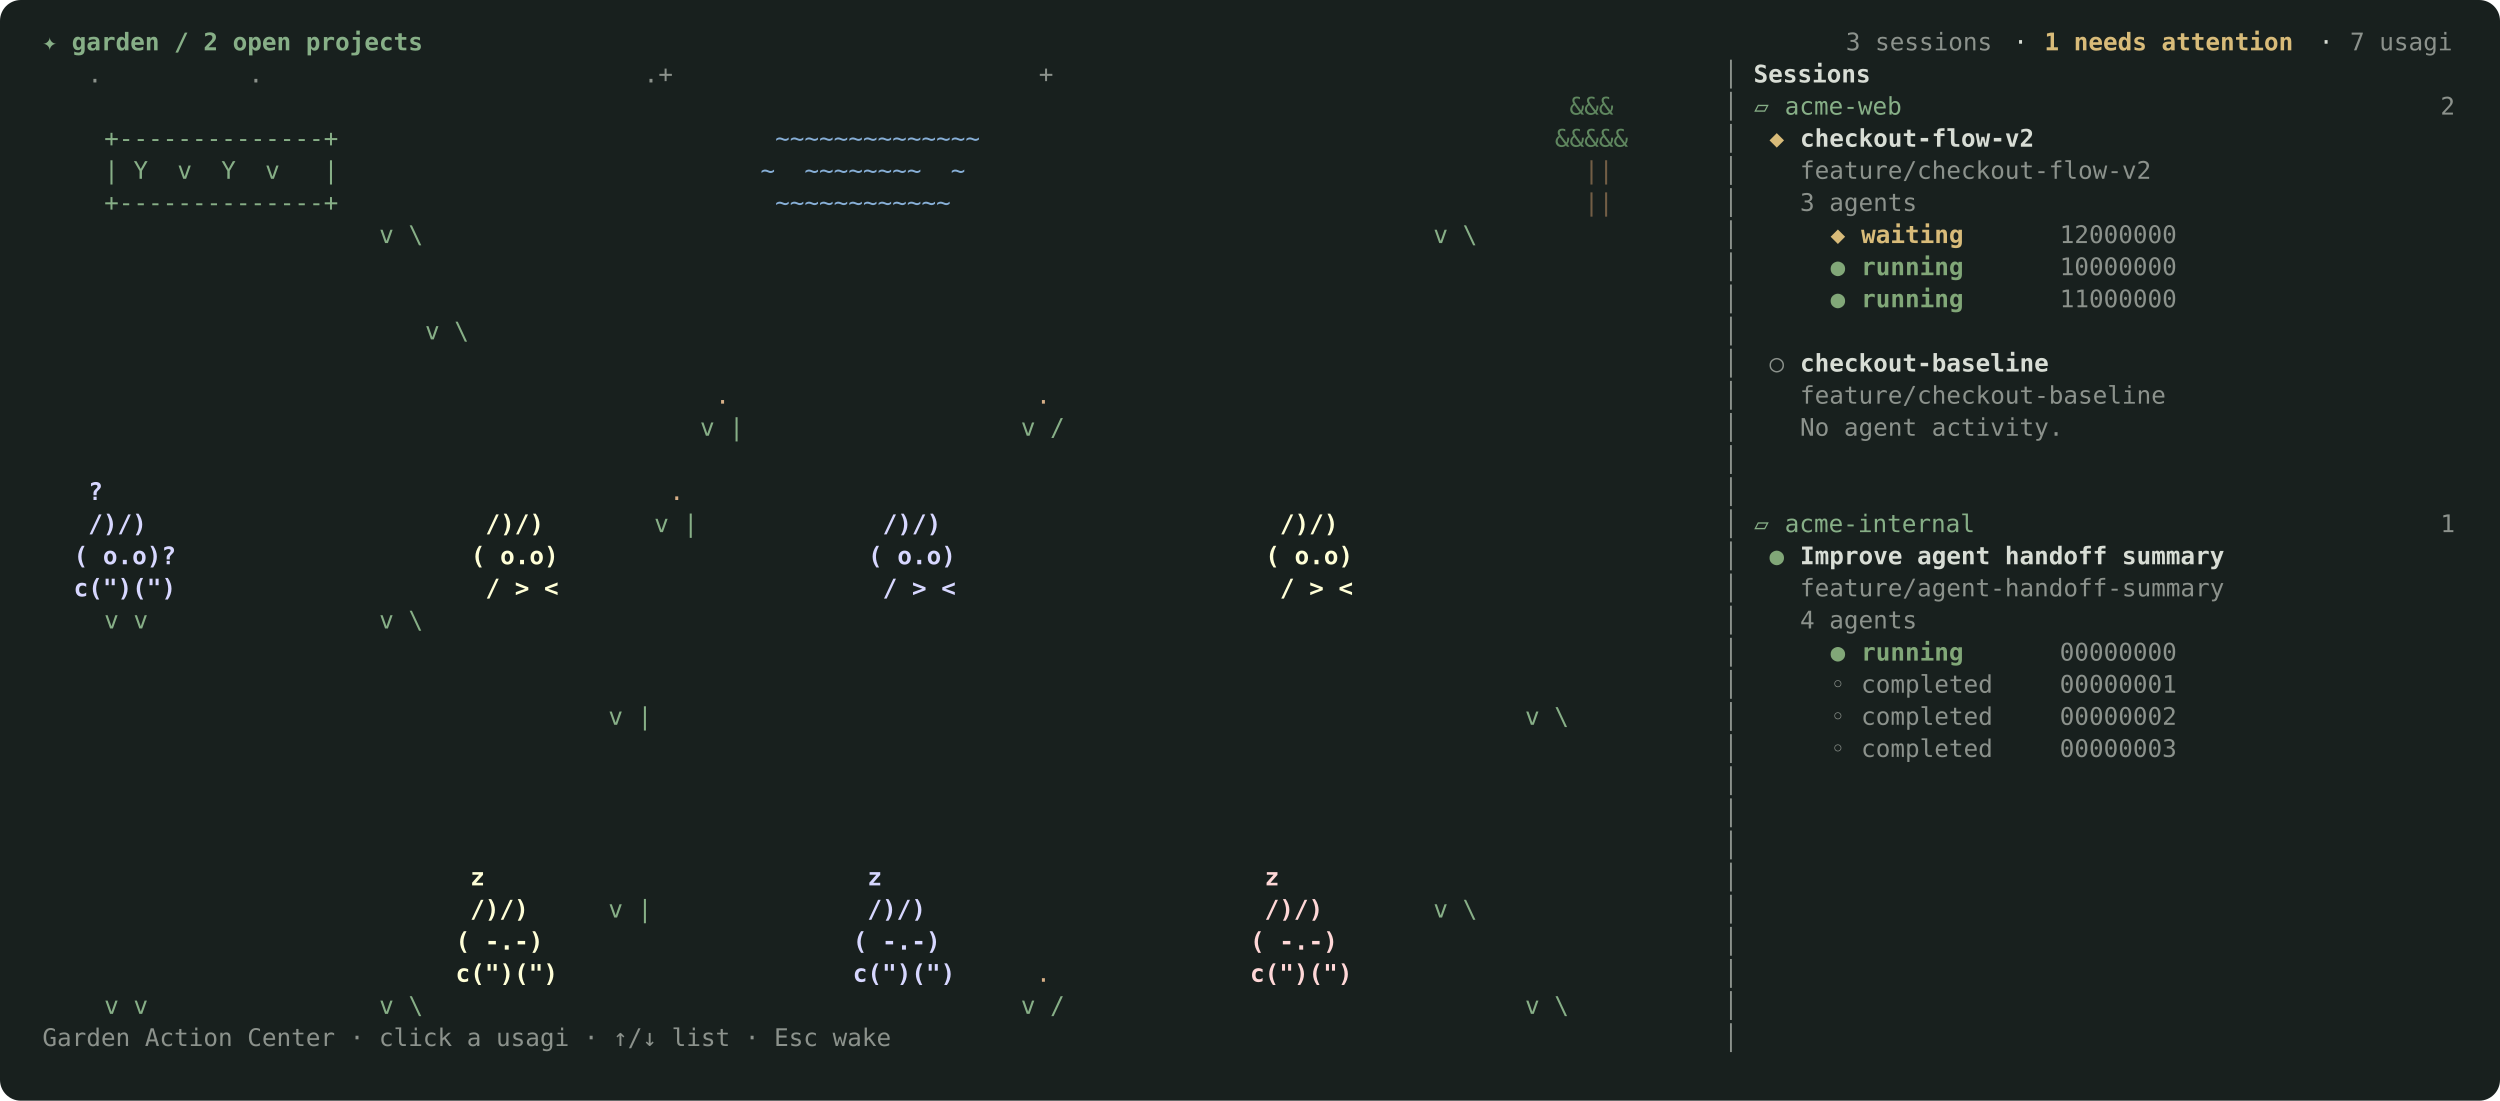
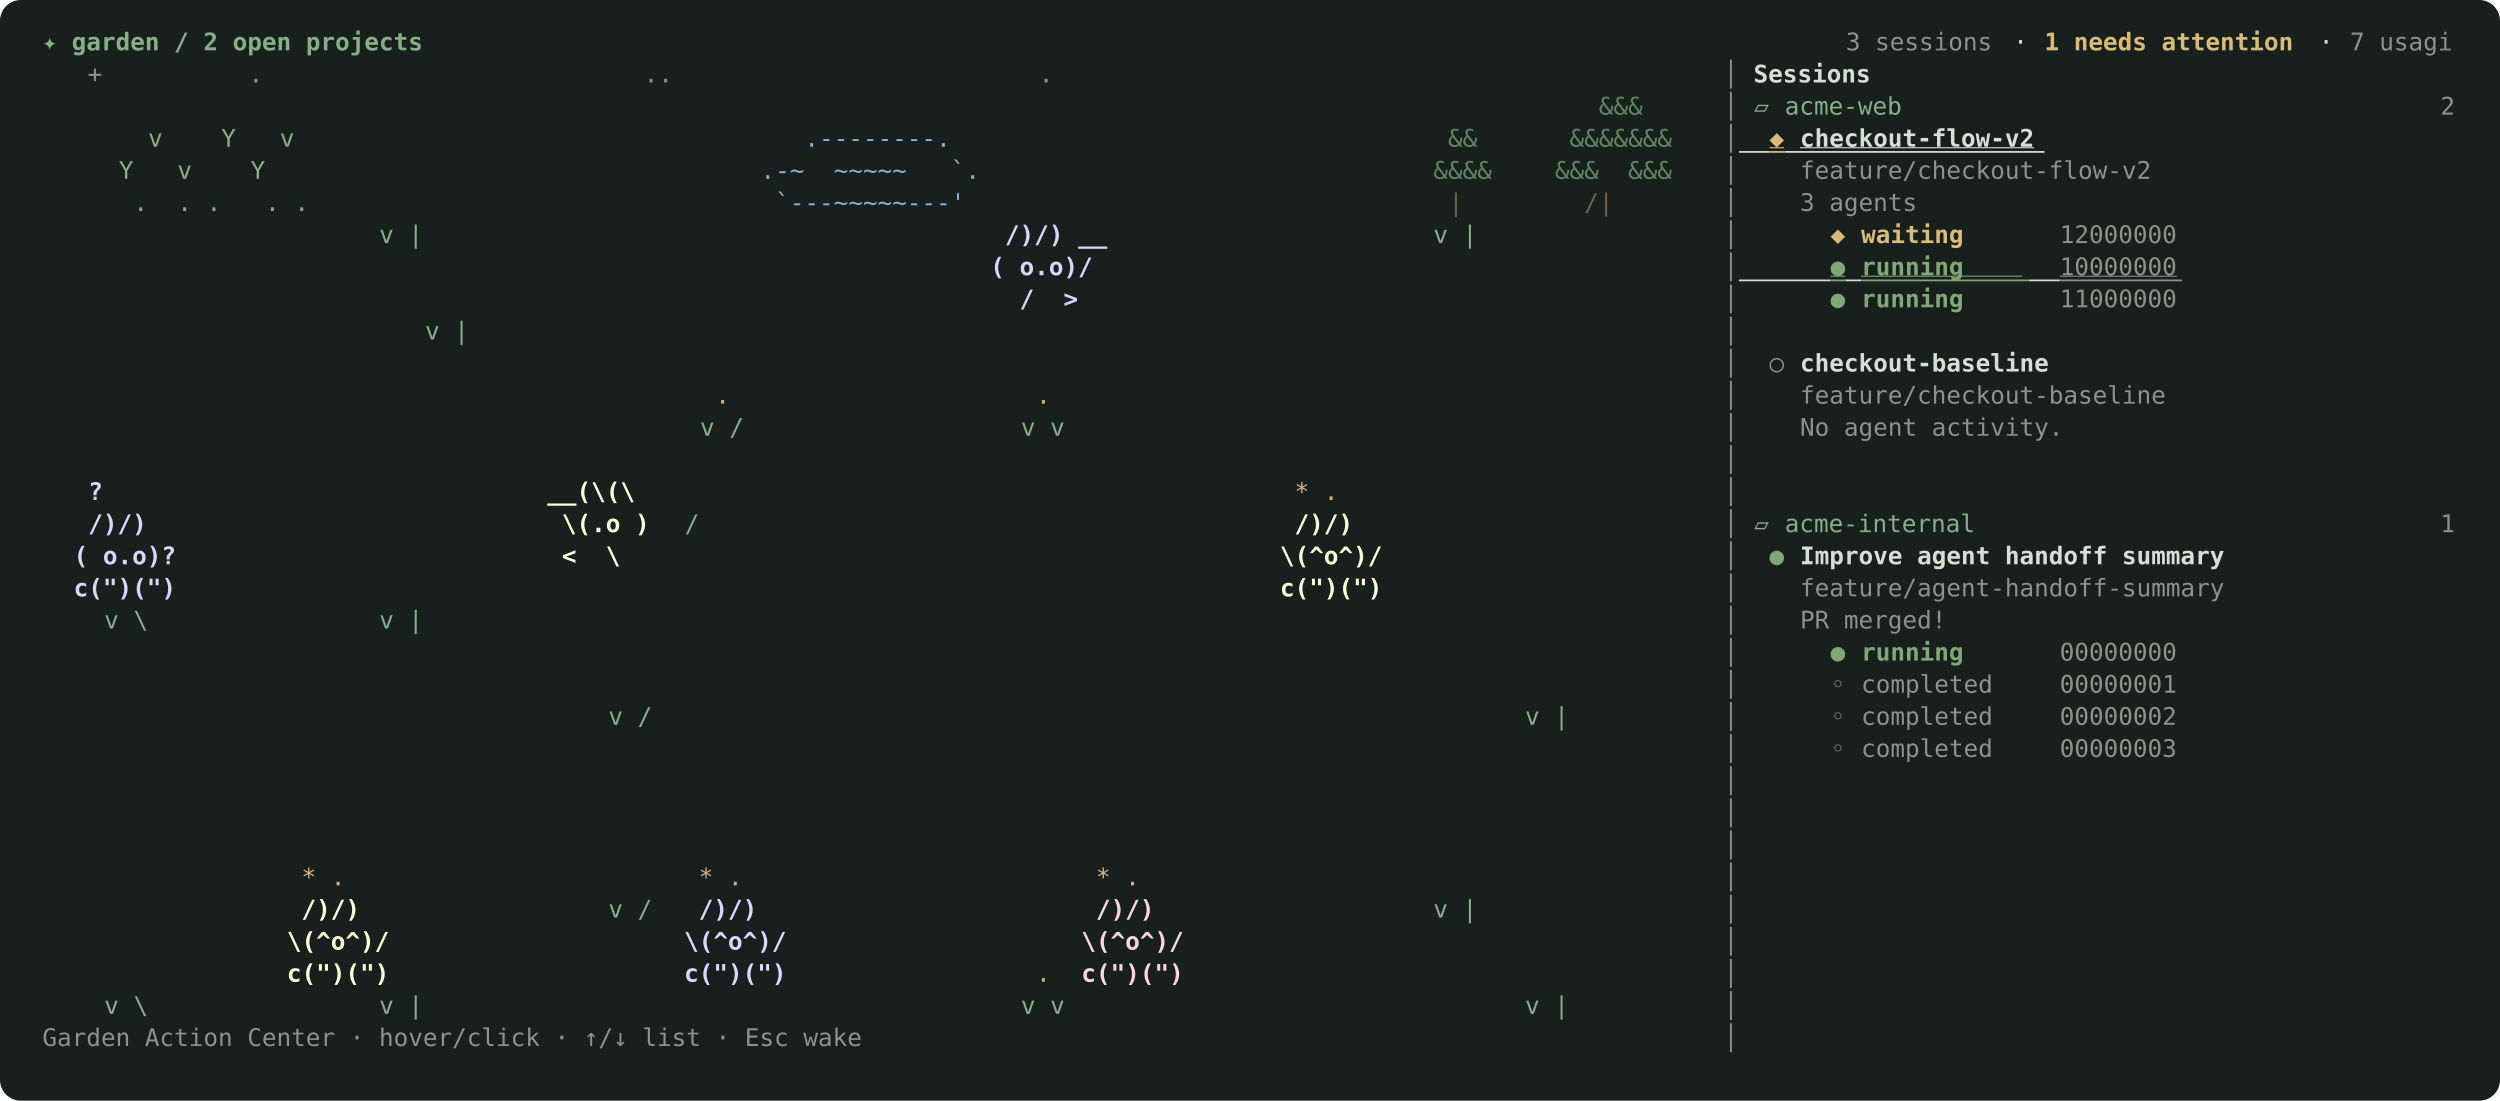
<svg xmlns="http://www.w3.org/2000/svg" width="1440" height="634" viewBox="0 0 1440 634" role="img" aria-labelledby="title desc">
  <rect width="1440" height="634" rx="12" fill="#18201e" />
  <g font-family="Menlo, monospace" font-size="14" xml:space="preserve">
    <text x="16.0" y="29.0" textLength="237.6" lengthAdjust="spacingAndGlyphs" fill="#87af87" font-weight="700"> ✦ garden / 2 open projects</text>
    <text x="1063.2" y="29.0" textLength="88.0" lengthAdjust="spacingAndGlyphs" fill="#d8ddd5" opacity="0.6">3 sessions</text>
    <text x="1151.2" y="29.0" textLength="26.4" lengthAdjust="spacingAndGlyphs" fill="#d8ddd5"> · </text>
    <text x="1177.6" y="29.0" textLength="149.6" lengthAdjust="spacingAndGlyphs" fill="#d8bb79" font-weight="700">1 needs attention</text>
    <text x="1327.2" y="29.0" textLength="26.4" lengthAdjust="spacingAndGlyphs" fill="#d8ddd5"> · </text>
    <text x="1353.6" y="29.0" textLength="61.6" lengthAdjust="spacingAndGlyphs" fill="#d8ddd5" opacity="0.6">7 usagi</text>
-     <text x="33.6" y="47.5" textLength="941.6" lengthAdjust="spacingAndGlyphs" fill="#d8ddd5" opacity="0.6">  .          .                          .+                         +                                       </text>
+     <text x="33.6" y="47.5" textLength="941.6" lengthAdjust="spacingAndGlyphs" fill="#d8ddd5" opacity="0.6">  +          .                          ..                         .                                       </text>
    <text x="992.8" y="47.5" textLength="8.8" lengthAdjust="spacingAndGlyphs" fill="#d8ddd5" opacity="0.6">│</text>
    <text x="1001.6" y="47.5" textLength="79.2" lengthAdjust="spacingAndGlyphs" fill="#d8ddd5" font-weight="700"> Sessions</text>
-     <text x="887.2" y="66.0" textLength="44.0" lengthAdjust="spacingAndGlyphs" fill="#5f875f">  &amp;&amp;&amp;</text>
+     <text x="887.2" y="66.0" textLength="61.6" lengthAdjust="spacingAndGlyphs" fill="#5f875f">    &amp;&amp;&amp;</text>
    <text x="992.8" y="66.0" textLength="8.8" lengthAdjust="spacingAndGlyphs" fill="#d8ddd5" opacity="0.6">│</text>
    <text x="1010.4" y="66.0" textLength="8.8" lengthAdjust="spacingAndGlyphs" fill="#87af87">▱</text>
    <text x="1028.0" y="66.0" textLength="360.8" lengthAdjust="spacingAndGlyphs" fill="#87af87">acme-web                                 </text>
    <text x="1388.8" y="66.0" textLength="26.4" lengthAdjust="spacingAndGlyphs" fill="#d8ddd5" opacity="0.6">  2</text>
-     <text x="60.0" y="84.5" textLength="140.8" lengthAdjust="spacingAndGlyphs" fill="#87af87">+--------------+</text>
-     <text x="429.6" y="84.5" textLength="140.8" lengthAdjust="spacingAndGlyphs" fill="#87afd7">  ~~~~~~~~~~~~~~</text>
-     <text x="887.2" y="84.5" textLength="52.8" lengthAdjust="spacingAndGlyphs" fill="#5f875f"> &amp;&amp;&amp;&amp;&amp;</text>
+     <text x="60.0" y="84.5" textLength="114.4" lengthAdjust="spacingAndGlyphs" fill="#87af87">   v    Y   v</text>
+     <text x="429.6" y="84.5" textLength="123.2" lengthAdjust="spacingAndGlyphs" fill="#87afd7">    .--------.</text>
+     <text x="825.6" y="84.5" textLength="26.4" lengthAdjust="spacingAndGlyphs" fill="#5f875f"> &amp;&amp;</text>
+     <text x="887.2" y="84.5" textLength="79.2" lengthAdjust="spacingAndGlyphs" fill="#5f875f">  &amp;&amp;&amp;&amp;&amp;&amp;&amp;</text>
    <text x="992.8" y="84.5" textLength="8.8" lengthAdjust="spacingAndGlyphs" fill="#d8ddd5" opacity="0.6">│</text>
-     <text x="1019.2" y="84.5" textLength="8.8" lengthAdjust="spacingAndGlyphs" fill="#d8bb79">◆</text>
-     <text x="1036.8" y="84.5" textLength="140.8" lengthAdjust="spacingAndGlyphs" fill="#d8ddd5" font-weight="700">checkout-flow-v2</text>
-     <text x="60.0" y="103.0" textLength="140.8" lengthAdjust="spacingAndGlyphs" fill="#87af87">| Y  v  Y  v   |</text>
-     <text x="429.6" y="103.0" textLength="132.0" lengthAdjust="spacingAndGlyphs" fill="#87afd7"> ~  ~~~~~~~~  ~</text>
-     <text x="887.2" y="103.0" textLength="44.0" lengthAdjust="spacingAndGlyphs" fill="#af875f" opacity="0.6">   ||</text>
+     <line x1="1001.6" x2="1019.2" y1="87.5" y2="87.5" stroke="#d8ddd5" stroke-width="1" opacity="1" />
+     <text x="1019.2" y="84.5" textLength="8.8" lengthAdjust="spacingAndGlyphs" fill="#d8bb79" text-decoration="underline">◆</text>
+     <line x1="1019.2" x2="1028.0" y1="87.5" y2="87.5" stroke="#d8bb79" stroke-width="1" opacity="1" />
+     <line x1="1028.0" x2="1036.8" y1="87.5" y2="87.5" stroke="#d8ddd5" stroke-width="1" opacity="1" />
+     <text x="1036.8" y="84.5" textLength="140.8" lengthAdjust="spacingAndGlyphs" fill="#d8ddd5" font-weight="700" text-decoration="underline">checkout-flow-v2</text>
+     <line x1="1036.8" x2="1177.6" y1="87.5" y2="87.5" stroke="#d8ddd5" stroke-width="1" opacity="1" />
+     <text x="60.0" y="103.0" textLength="96.8" lengthAdjust="spacingAndGlyphs" fill="#87af87"> Y   v    Y</text>
+     <text x="429.6" y="103.0" textLength="140.8" lengthAdjust="spacingAndGlyphs" fill="#87afd7"> .-~  ~~~~~   `.</text>
+     <text x="825.6" y="103.0" textLength="35.2" lengthAdjust="spacingAndGlyphs" fill="#5f875f">&amp;&amp;&amp;&amp;</text>
+     <text x="887.2" y="103.0" textLength="79.2" lengthAdjust="spacingAndGlyphs" fill="#5f875f"> &amp;&amp;&amp;  &amp;&amp;&amp;</text>
    <text x="992.8" y="103.0" textLength="8.8" lengthAdjust="spacingAndGlyphs" fill="#d8ddd5" opacity="0.6">│</text>
    <text x="1036.8" y="103.0" textLength="211.2" lengthAdjust="spacingAndGlyphs" fill="#d8ddd5" opacity="0.6">feature/checkout-flow-v2</text>
-     <text x="60.0" y="121.5" textLength="140.8" lengthAdjust="spacingAndGlyphs" fill="#87af87">+--------------+</text>
-     <text x="429.6" y="121.5" textLength="123.2" lengthAdjust="spacingAndGlyphs" fill="#87afd7">  ~~~~~~~~~~~~</text>
-     <text x="887.2" y="121.5" textLength="44.0" lengthAdjust="spacingAndGlyphs" fill="#af875f" opacity="0.6">   ||</text>
+     <text x="60.0" y="121.5" textLength="123.2" lengthAdjust="spacingAndGlyphs" fill="#87af87">  .  . .   . .</text>
+     <text x="429.6" y="121.5" textLength="132.0" lengthAdjust="spacingAndGlyphs" fill="#87afd7">  `---~~~~~---'</text>
+     <text x="834.4" y="121.5" textLength="8.8" lengthAdjust="spacingAndGlyphs" fill="#af875f" opacity="0.6">|</text>
+     <text x="887.2" y="121.5" textLength="44.0" lengthAdjust="spacingAndGlyphs" fill="#af875f" opacity="0.6">   /|</text>
    <text x="992.8" y="121.5" textLength="8.8" lengthAdjust="spacingAndGlyphs" fill="#d8ddd5" opacity="0.6">│</text>
    <text x="1036.8" y="121.5" textLength="70.4" lengthAdjust="spacingAndGlyphs" fill="#d8ddd5" opacity="0.6">3 agents</text>
-     <text x="218.4" y="140.0" textLength="26.4" lengthAdjust="spacingAndGlyphs" fill="#87af87">v \</text>
-     <text x="825.6" y="140.0" textLength="26.4" lengthAdjust="spacingAndGlyphs" fill="#87af87">v \</text>
+     <text x="218.4" y="140.0" textLength="26.4" lengthAdjust="spacingAndGlyphs" fill="#87af87">v |</text>
+     <text x="570.4" y="140.0" textLength="70.4" lengthAdjust="spacingAndGlyphs" fill="#d7d7ff" font-weight="700"> /)/) __</text>
+     <text x="825.6" y="140.0" textLength="26.4" lengthAdjust="spacingAndGlyphs" fill="#87af87">v |</text>
    <text x="992.8" y="140.0" textLength="8.8" lengthAdjust="spacingAndGlyphs" fill="#d8ddd5" opacity="0.6">│</text>
    <text x="1054.4" y="140.0" textLength="8.8" lengthAdjust="spacingAndGlyphs" fill="#d8bb79" font-weight="700">◆</text>
    <text x="1072.0" y="140.0" textLength="96.8" lengthAdjust="spacingAndGlyphs" fill="#d8bb79" font-weight="700">waiting    </text>
    <text x="1186.4" y="140.0" textLength="70.4" lengthAdjust="spacingAndGlyphs" fill="#d8ddd5" opacity="0.6">12000000</text>
+     <text x="570.4" y="158.5" textLength="61.6" lengthAdjust="spacingAndGlyphs" fill="#d7d7ff" font-weight="700">( o.o)/</text>
    <text x="992.8" y="158.5" textLength="8.8" lengthAdjust="spacingAndGlyphs" fill="#d8ddd5" opacity="0.6">│</text>
-     <text x="1054.4" y="158.5" textLength="8.8" lengthAdjust="spacingAndGlyphs" fill="#81a778" font-weight="700">●</text>
-     <text x="1072.0" y="158.5" textLength="96.8" lengthAdjust="spacingAndGlyphs" fill="#81a778" font-weight="700">running    </text>
-     <text x="1186.4" y="158.5" textLength="70.4" lengthAdjust="spacingAndGlyphs" fill="#d8ddd5" opacity="0.6">10000000</text>
+     <line x1="1001.6" x2="1054.4" y1="161.5" y2="161.5" stroke="#d8ddd5" stroke-width="1" opacity="1" />
+     <text x="1054.4" y="158.5" textLength="8.8" lengthAdjust="spacingAndGlyphs" fill="#81a778" font-weight="700" text-decoration="underline">●</text>
+     <line x1="1054.4" x2="1063.2" y1="161.5" y2="161.5" stroke="#81a778" stroke-width="1" opacity="1" />
+     <line x1="1063.2" x2="1072.0" y1="161.5" y2="161.5" stroke="#d8ddd5" stroke-width="1" opacity="1" />
+     <text x="1072.0" y="158.5" textLength="96.8" lengthAdjust="spacingAndGlyphs" fill="#81a778" font-weight="700" text-decoration="underline">running    </text>
+     <line x1="1072.0" x2="1168.8" y1="161.5" y2="161.5" stroke="#81a778" stroke-width="1" opacity="1" />
+     <line x1="1168.8" x2="1186.4" y1="161.5" y2="161.5" stroke="#d8ddd5" stroke-width="1" opacity="1" />
+     <text x="1186.4" y="158.5" textLength="70.4" lengthAdjust="spacingAndGlyphs" fill="#d8ddd5" opacity="0.6" text-decoration="underline">10000000</text>
+     <line x1="1186.4" x2="1256.8" y1="161.5" y2="161.5" stroke="#d8ddd5" stroke-width="1" opacity="0.6" />
+     <text x="570.4" y="177.0" textLength="52.8" lengthAdjust="spacingAndGlyphs" fill="#d7d7ff" font-weight="700">  /  &gt;</text>
    <text x="992.8" y="177.0" textLength="8.8" lengthAdjust="spacingAndGlyphs" fill="#d8ddd5" opacity="0.6">│</text>
    <text x="1054.4" y="177.0" textLength="8.8" lengthAdjust="spacingAndGlyphs" fill="#81a778" font-weight="700">●</text>
    <text x="1072.0" y="177.0" textLength="96.8" lengthAdjust="spacingAndGlyphs" fill="#81a778" font-weight="700">running    </text>
    <text x="1186.4" y="177.0" textLength="70.4" lengthAdjust="spacingAndGlyphs" fill="#d8ddd5" opacity="0.6">11000000</text>
-     <text x="244.8" y="195.5" textLength="26.4" lengthAdjust="spacingAndGlyphs" fill="#87af87">v \</text>
+     <text x="244.8" y="195.5" textLength="26.4" lengthAdjust="spacingAndGlyphs" fill="#87af87">v |</text>
    <text x="992.8" y="195.5" textLength="8.8" lengthAdjust="spacingAndGlyphs" fill="#d8ddd5" opacity="0.6">│</text>
    <text x="992.8" y="214.0" textLength="8.8" lengthAdjust="spacingAndGlyphs" fill="#d8ddd5" opacity="0.6">│</text>
    <text x="1019.2" y="214.0" textLength="8.8" lengthAdjust="spacingAndGlyphs" fill="#d8ddd5" opacity="0.6">○</text>
    <text x="1036.8" y="214.0" textLength="149.6" lengthAdjust="spacingAndGlyphs" fill="#d8ddd5" font-weight="700">checkout-baseline</text>
    <text x="412.0" y="232.5" textLength="8.8" lengthAdjust="spacingAndGlyphs" fill="#d7af87">.</text>
    <text x="596.8" y="232.5" textLength="8.8" lengthAdjust="spacingAndGlyphs" fill="#d7af87">.</text>
    <text x="992.8" y="232.5" textLength="8.8" lengthAdjust="spacingAndGlyphs" fill="#d8ddd5" opacity="0.6">│</text>
    <text x="1036.8" y="232.5" textLength="220.0" lengthAdjust="spacingAndGlyphs" fill="#d8ddd5" opacity="0.6">feature/checkout-baseline</text>
-     <text x="403.2" y="251.0" textLength="26.4" lengthAdjust="spacingAndGlyphs" fill="#87af87">v |</text>
-     <text x="588.0" y="251.0" textLength="26.4" lengthAdjust="spacingAndGlyphs" fill="#87af87">v /</text>
+     <text x="403.2" y="251.0" textLength="26.4" lengthAdjust="spacingAndGlyphs" fill="#87af87">v /</text>
+     <text x="588.0" y="251.0" textLength="26.4" lengthAdjust="spacingAndGlyphs" fill="#87af87">v v</text>
    <text x="992.8" y="251.0" textLength="8.8" lengthAdjust="spacingAndGlyphs" fill="#d8ddd5" opacity="0.6">│</text>
    <text x="1036.8" y="251.0" textLength="158.4" lengthAdjust="spacingAndGlyphs" fill="#d8ddd5" opacity="0.6">No agent activity.</text>
    <text x="992.8" y="269.5" textLength="8.8" lengthAdjust="spacingAndGlyphs" fill="#d8ddd5" opacity="0.6">│</text>
    <text x="42.4" y="288.0" textLength="17.6" lengthAdjust="spacingAndGlyphs" fill="#d7d7ff" font-weight="700"> ?</text>
-     <text x="385.6" y="288.0" textLength="8.8" lengthAdjust="spacingAndGlyphs" fill="#d7af87">.</text>
+     <text x="315.2" y="288.0" textLength="52.8" lengthAdjust="spacingAndGlyphs" fill="#ffffd7" font-weight="700">__(\(\</text>
+     <text x="728.8" y="288.0" textLength="61.6" lengthAdjust="spacingAndGlyphs" fill="#d7af87">  * .  </text>
    <text x="992.8" y="288.0" textLength="8.8" lengthAdjust="spacingAndGlyphs" fill="#d8ddd5" opacity="0.6">│</text>
    <text x="42.4" y="306.5" textLength="44.0" lengthAdjust="spacingAndGlyphs" fill="#d7d7ff" font-weight="700"> /)/)</text>
-     <text x="271.2" y="306.5" textLength="44.0" lengthAdjust="spacingAndGlyphs" fill="#ffffd7" font-weight="700"> /)/)</text>
-     <text x="376.8" y="306.5" textLength="26.4" lengthAdjust="spacingAndGlyphs" fill="#87af87">v |</text>
-     <text x="500.0" y="306.5" textLength="44.0" lengthAdjust="spacingAndGlyphs" fill="#d7d7ff" font-weight="700"> /)/)</text>
-     <text x="728.8" y="306.5" textLength="44.0" lengthAdjust="spacingAndGlyphs" fill="#ffffd7" font-weight="700"> /)/)</text>
+     <text x="315.2" y="306.5" textLength="61.6" lengthAdjust="spacingAndGlyphs" fill="#ffffd7" font-weight="700"> \(.o )</text>
+     <text x="394.4" y="306.5" textLength="8.8" lengthAdjust="spacingAndGlyphs" fill="#87af87">/</text>
+     <text x="728.8" y="306.5" textLength="52.8" lengthAdjust="spacingAndGlyphs" fill="#ffffd7" font-weight="700">  /)/)</text>
    <text x="992.8" y="306.5" textLength="8.8" lengthAdjust="spacingAndGlyphs" fill="#d8ddd5" opacity="0.6">│</text>
    <text x="1010.4" y="306.5" textLength="8.8" lengthAdjust="spacingAndGlyphs" fill="#87af87">▱</text>
    <text x="1028.0" y="306.5" textLength="360.8" lengthAdjust="spacingAndGlyphs" fill="#87af87">acme-internal                            </text>
    <text x="1388.8" y="306.5" textLength="26.4" lengthAdjust="spacingAndGlyphs" fill="#d8ddd5" opacity="0.6">  1</text>
    <text x="42.4" y="325.0" textLength="61.6" lengthAdjust="spacingAndGlyphs" fill="#d7d7ff" font-weight="700">( o.o)?</text>
-     <text x="271.2" y="325.0" textLength="52.8" lengthAdjust="spacingAndGlyphs" fill="#ffffd7" font-weight="700">( o.o)</text>
-     <text x="500.0" y="325.0" textLength="52.8" lengthAdjust="spacingAndGlyphs" fill="#d7d7ff" font-weight="700">( o.o)</text>
-     <text x="728.8" y="325.0" textLength="52.8" lengthAdjust="spacingAndGlyphs" fill="#ffffd7" font-weight="700">( o.o)</text>
+     <text x="315.2" y="325.0" textLength="52.8" lengthAdjust="spacingAndGlyphs" fill="#ffffd7" font-weight="700"> &lt;  \ </text>
+     <text x="728.8" y="325.0" textLength="70.4" lengthAdjust="spacingAndGlyphs" fill="#ffffd7" font-weight="700"> \(^o^)/</text>
    <text x="992.8" y="325.0" textLength="8.8" lengthAdjust="spacingAndGlyphs" fill="#d8ddd5" opacity="0.6">│</text>
    <text x="1019.2" y="325.0" textLength="8.8" lengthAdjust="spacingAndGlyphs" fill="#81a778" font-weight="700">●</text>
    <text x="1036.8" y="325.0" textLength="255.2" lengthAdjust="spacingAndGlyphs" fill="#d8ddd5" font-weight="700">Improve agent handoff summary</text>
    <text x="42.4" y="343.5" textLength="61.6" lengthAdjust="spacingAndGlyphs" fill="#d7d7ff" font-weight="700">c(")(")</text>
-     <text x="271.2" y="343.5" textLength="52.8" lengthAdjust="spacingAndGlyphs" fill="#ffffd7" font-weight="700"> / &gt; &lt;</text>
-     <text x="500.0" y="343.5" textLength="52.8" lengthAdjust="spacingAndGlyphs" fill="#d7d7ff" font-weight="700"> / &gt; &lt;</text>
-     <text x="728.8" y="343.5" textLength="52.8" lengthAdjust="spacingAndGlyphs" fill="#ffffd7" font-weight="700"> / &gt; &lt;</text>
+     <text x="728.8" y="343.5" textLength="70.4" lengthAdjust="spacingAndGlyphs" fill="#ffffd7" font-weight="700"> c(")(")</text>
    <text x="992.8" y="343.5" textLength="8.8" lengthAdjust="spacingAndGlyphs" fill="#d8ddd5" opacity="0.6">│</text>
    <text x="1036.8" y="343.5" textLength="255.2" lengthAdjust="spacingAndGlyphs" fill="#d8ddd5" opacity="0.6">feature/agent-handoff-summary</text>
-     <text x="60.0" y="362.0" textLength="26.4" lengthAdjust="spacingAndGlyphs" fill="#87af87">v v</text>
-     <text x="218.4" y="362.0" textLength="26.4" lengthAdjust="spacingAndGlyphs" fill="#87af87">v \</text>
+     <text x="60.0" y="362.0" textLength="26.4" lengthAdjust="spacingAndGlyphs" fill="#87af87">v \</text>
+     <text x="218.4" y="362.0" textLength="26.4" lengthAdjust="spacingAndGlyphs" fill="#87af87">v |</text>
    <text x="992.8" y="362.0" textLength="8.8" lengthAdjust="spacingAndGlyphs" fill="#d8ddd5" opacity="0.6">│</text>
-     <text x="1036.8" y="362.0" textLength="70.4" lengthAdjust="spacingAndGlyphs" fill="#d8ddd5" opacity="0.6">4 agents</text>
+     <text x="1036.8" y="362.0" textLength="88.0" lengthAdjust="spacingAndGlyphs" fill="#d8ddd5" opacity="0.6">PR merged!</text>
    <text x="992.8" y="380.5" textLength="8.8" lengthAdjust="spacingAndGlyphs" fill="#d8ddd5" opacity="0.6">│</text>
    <text x="1054.4" y="380.5" textLength="8.8" lengthAdjust="spacingAndGlyphs" fill="#81a778" font-weight="700">●</text>
    <text x="1072.0" y="380.5" textLength="96.8" lengthAdjust="spacingAndGlyphs" fill="#81a778" font-weight="700">running    </text>
    <text x="1186.4" y="380.5" textLength="70.4" lengthAdjust="spacingAndGlyphs" fill="#d8ddd5" opacity="0.6">00000000</text>
    <text x="992.8" y="399.0" textLength="8.8" lengthAdjust="spacingAndGlyphs" fill="#d8ddd5" opacity="0.6">│</text>
    <text x="1054.4" y="399.0" textLength="8.8" lengthAdjust="spacingAndGlyphs" fill="#d8ddd5" opacity="0.6">◦</text>
    <text x="1072.0" y="399.0" textLength="96.8" lengthAdjust="spacingAndGlyphs" fill="#d8ddd5" opacity="0.6">completed  </text>
    <text x="1186.4" y="399.0" textLength="70.4" lengthAdjust="spacingAndGlyphs" fill="#d8ddd5" opacity="0.6">00000001</text>
-     <text x="350.4" y="417.5" textLength="26.4" lengthAdjust="spacingAndGlyphs" fill="#87af87">v |</text>
-     <text x="878.4" y="417.5" textLength="26.4" lengthAdjust="spacingAndGlyphs" fill="#87af87">v \</text>
+     <text x="350.4" y="417.5" textLength="26.4" lengthAdjust="spacingAndGlyphs" fill="#87af87">v /</text>
+     <text x="878.4" y="417.5" textLength="26.4" lengthAdjust="spacingAndGlyphs" fill="#87af87">v |</text>
    <text x="992.8" y="417.5" textLength="8.8" lengthAdjust="spacingAndGlyphs" fill="#d8ddd5" opacity="0.6">│</text>
    <text x="1054.4" y="417.5" textLength="8.8" lengthAdjust="spacingAndGlyphs" fill="#d8ddd5" opacity="0.6">◦</text>
    <text x="1072.0" y="417.5" textLength="96.8" lengthAdjust="spacingAndGlyphs" fill="#d8ddd5" opacity="0.6">completed  </text>
    <text x="1186.4" y="417.5" textLength="70.4" lengthAdjust="spacingAndGlyphs" fill="#d8ddd5" opacity="0.6">00000002</text>
    <text x="992.8" y="436.0" textLength="8.8" lengthAdjust="spacingAndGlyphs" fill="#d8ddd5" opacity="0.6">│</text>
    <text x="1054.4" y="436.0" textLength="8.8" lengthAdjust="spacingAndGlyphs" fill="#d8ddd5" opacity="0.6">◦</text>
    <text x="1072.0" y="436.0" textLength="96.8" lengthAdjust="spacingAndGlyphs" fill="#d8ddd5" opacity="0.6">completed  </text>
    <text x="1186.4" y="436.0" textLength="70.4" lengthAdjust="spacingAndGlyphs" fill="#d8ddd5" opacity="0.6">00000003</text>
    <text x="992.8" y="454.5" textLength="8.8" lengthAdjust="spacingAndGlyphs" fill="#d8ddd5" opacity="0.6">│</text>
    <text x="992.8" y="473.0" textLength="8.8" lengthAdjust="spacingAndGlyphs" fill="#d8ddd5" opacity="0.6">│</text>
    <text x="992.8" y="491.5" textLength="8.8" lengthAdjust="spacingAndGlyphs" fill="#d8ddd5" opacity="0.6">│</text>
-     <text x="262.4" y="510.0" textLength="17.6" lengthAdjust="spacingAndGlyphs" fill="#ffffd7" font-weight="700"> z</text>
-     <text x="491.2" y="510.0" textLength="17.6" lengthAdjust="spacingAndGlyphs" fill="#d7d7ff" font-weight="700"> z</text>
-     <text x="720.0" y="510.0" textLength="17.6" lengthAdjust="spacingAndGlyphs" fill="#ffd7d7" font-weight="700"> z</text>
+     <text x="156.8" y="510.0" textLength="61.6" lengthAdjust="spacingAndGlyphs" fill="#d7af87">  * .  </text>
+     <text x="385.6" y="510.0" textLength="61.6" lengthAdjust="spacingAndGlyphs" fill="#d7af87">  * .  </text>
+     <text x="614.4" y="510.0" textLength="61.6" lengthAdjust="spacingAndGlyphs" fill="#d7af87">  * .  </text>
    <text x="992.8" y="510.0" textLength="8.8" lengthAdjust="spacingAndGlyphs" fill="#d8ddd5" opacity="0.6">│</text>
-     <text x="262.4" y="528.5" textLength="44.0" lengthAdjust="spacingAndGlyphs" fill="#ffffd7" font-weight="700"> /)/)</text>
-     <text x="350.4" y="528.5" textLength="26.4" lengthAdjust="spacingAndGlyphs" fill="#87af87">v |</text>
-     <text x="491.2" y="528.5" textLength="44.0" lengthAdjust="spacingAndGlyphs" fill="#d7d7ff" font-weight="700"> /)/)</text>
-     <text x="720.0" y="528.5" textLength="44.0" lengthAdjust="spacingAndGlyphs" fill="#ffd7d7" font-weight="700"> /)/)</text>
-     <text x="825.6" y="528.5" textLength="26.4" lengthAdjust="spacingAndGlyphs" fill="#87af87">v \</text>
+     <text x="156.8" y="528.5" textLength="52.8" lengthAdjust="spacingAndGlyphs" fill="#ffffd7" font-weight="700">  /)/)</text>
+     <text x="350.4" y="528.5" textLength="26.4" lengthAdjust="spacingAndGlyphs" fill="#87af87">v /</text>
+     <text x="385.6" y="528.5" textLength="52.8" lengthAdjust="spacingAndGlyphs" fill="#d7d7ff" font-weight="700">  /)/)</text>
+     <text x="614.4" y="528.5" textLength="52.8" lengthAdjust="spacingAndGlyphs" fill="#ffd7d7" font-weight="700">  /)/)</text>
+     <text x="825.6" y="528.5" textLength="26.4" lengthAdjust="spacingAndGlyphs" fill="#87af87">v |</text>
    <text x="992.8" y="528.5" textLength="8.8" lengthAdjust="spacingAndGlyphs" fill="#d8ddd5" opacity="0.6">│</text>
-     <text x="262.4" y="547.0" textLength="52.8" lengthAdjust="spacingAndGlyphs" fill="#ffffd7" font-weight="700">( -.-)</text>
-     <text x="491.2" y="547.0" textLength="52.8" lengthAdjust="spacingAndGlyphs" fill="#d7d7ff" font-weight="700">( -.-)</text>
-     <text x="720.0" y="547.0" textLength="52.8" lengthAdjust="spacingAndGlyphs" fill="#ffd7d7" font-weight="700">( -.-)</text>
+     <text x="156.8" y="547.0" textLength="70.4" lengthAdjust="spacingAndGlyphs" fill="#ffffd7" font-weight="700"> \(^o^)/</text>
+     <text x="385.6" y="547.0" textLength="70.4" lengthAdjust="spacingAndGlyphs" fill="#d7d7ff" font-weight="700"> \(^o^)/</text>
+     <text x="614.4" y="547.0" textLength="70.4" lengthAdjust="spacingAndGlyphs" fill="#ffd7d7" font-weight="700"> \(^o^)/</text>
    <text x="992.8" y="547.0" textLength="8.8" lengthAdjust="spacingAndGlyphs" fill="#d8ddd5" opacity="0.6">│</text>
-     <text x="262.4" y="565.5" textLength="61.6" lengthAdjust="spacingAndGlyphs" fill="#ffffd7" font-weight="700">c(")(")</text>
-     <text x="491.2" y="565.5" textLength="61.6" lengthAdjust="spacingAndGlyphs" fill="#d7d7ff" font-weight="700">c(")(")</text>
+     <text x="156.8" y="565.5" textLength="70.4" lengthAdjust="spacingAndGlyphs" fill="#ffffd7" font-weight="700"> c(")(")</text>
+     <text x="385.6" y="565.5" textLength="70.4" lengthAdjust="spacingAndGlyphs" fill="#d7d7ff" font-weight="700"> c(")(")</text>
    <text x="596.8" y="565.5" textLength="8.8" lengthAdjust="spacingAndGlyphs" fill="#d7af87">.</text>
-     <text x="720.0" y="565.5" textLength="61.6" lengthAdjust="spacingAndGlyphs" fill="#ffd7d7" font-weight="700">c(")(")</text>
+     <text x="614.4" y="565.5" textLength="70.4" lengthAdjust="spacingAndGlyphs" fill="#ffd7d7" font-weight="700"> c(")(")</text>
    <text x="992.8" y="565.5" textLength="8.8" lengthAdjust="spacingAndGlyphs" fill="#d8ddd5" opacity="0.6">│</text>
-     <text x="60.0" y="584.0" textLength="26.4" lengthAdjust="spacingAndGlyphs" fill="#87af87">v v</text>
-     <text x="218.4" y="584.0" textLength="26.4" lengthAdjust="spacingAndGlyphs" fill="#87af87">v \</text>
-     <text x="588.0" y="584.0" textLength="26.4" lengthAdjust="spacingAndGlyphs" fill="#87af87">v /</text>
-     <text x="878.4" y="584.0" textLength="26.4" lengthAdjust="spacingAndGlyphs" fill="#87af87">v \</text>
+     <text x="60.0" y="584.0" textLength="26.4" lengthAdjust="spacingAndGlyphs" fill="#87af87">v \</text>
+     <text x="218.4" y="584.0" textLength="26.4" lengthAdjust="spacingAndGlyphs" fill="#87af87">v |</text>
+     <text x="588.0" y="584.0" textLength="26.4" lengthAdjust="spacingAndGlyphs" fill="#87af87">v v</text>
+     <text x="878.4" y="584.0" textLength="26.4" lengthAdjust="spacingAndGlyphs" fill="#87af87">v |</text>
    <text x="992.8" y="584.0" textLength="8.8" lengthAdjust="spacingAndGlyphs" fill="#d8ddd5" opacity="0.6">│</text>
-     <text x="16.0" y="602.5" textLength="519.2" lengthAdjust="spacingAndGlyphs" fill="#d8ddd5" opacity="0.6"> Garden Action Center · click a usagi · ↑/↓ list · Esc wake</text>
+     <text x="16.0" y="602.5" textLength="501.6" lengthAdjust="spacingAndGlyphs" fill="#d8ddd5" opacity="0.6"> Garden Action Center · hover/click · ↑/↓ list · Esc wake</text>
    <text x="992.8" y="602.5" textLength="8.8" lengthAdjust="spacingAndGlyphs" fill="#d8ddd5" opacity="0.6">│</text>
  </g>
</svg>
